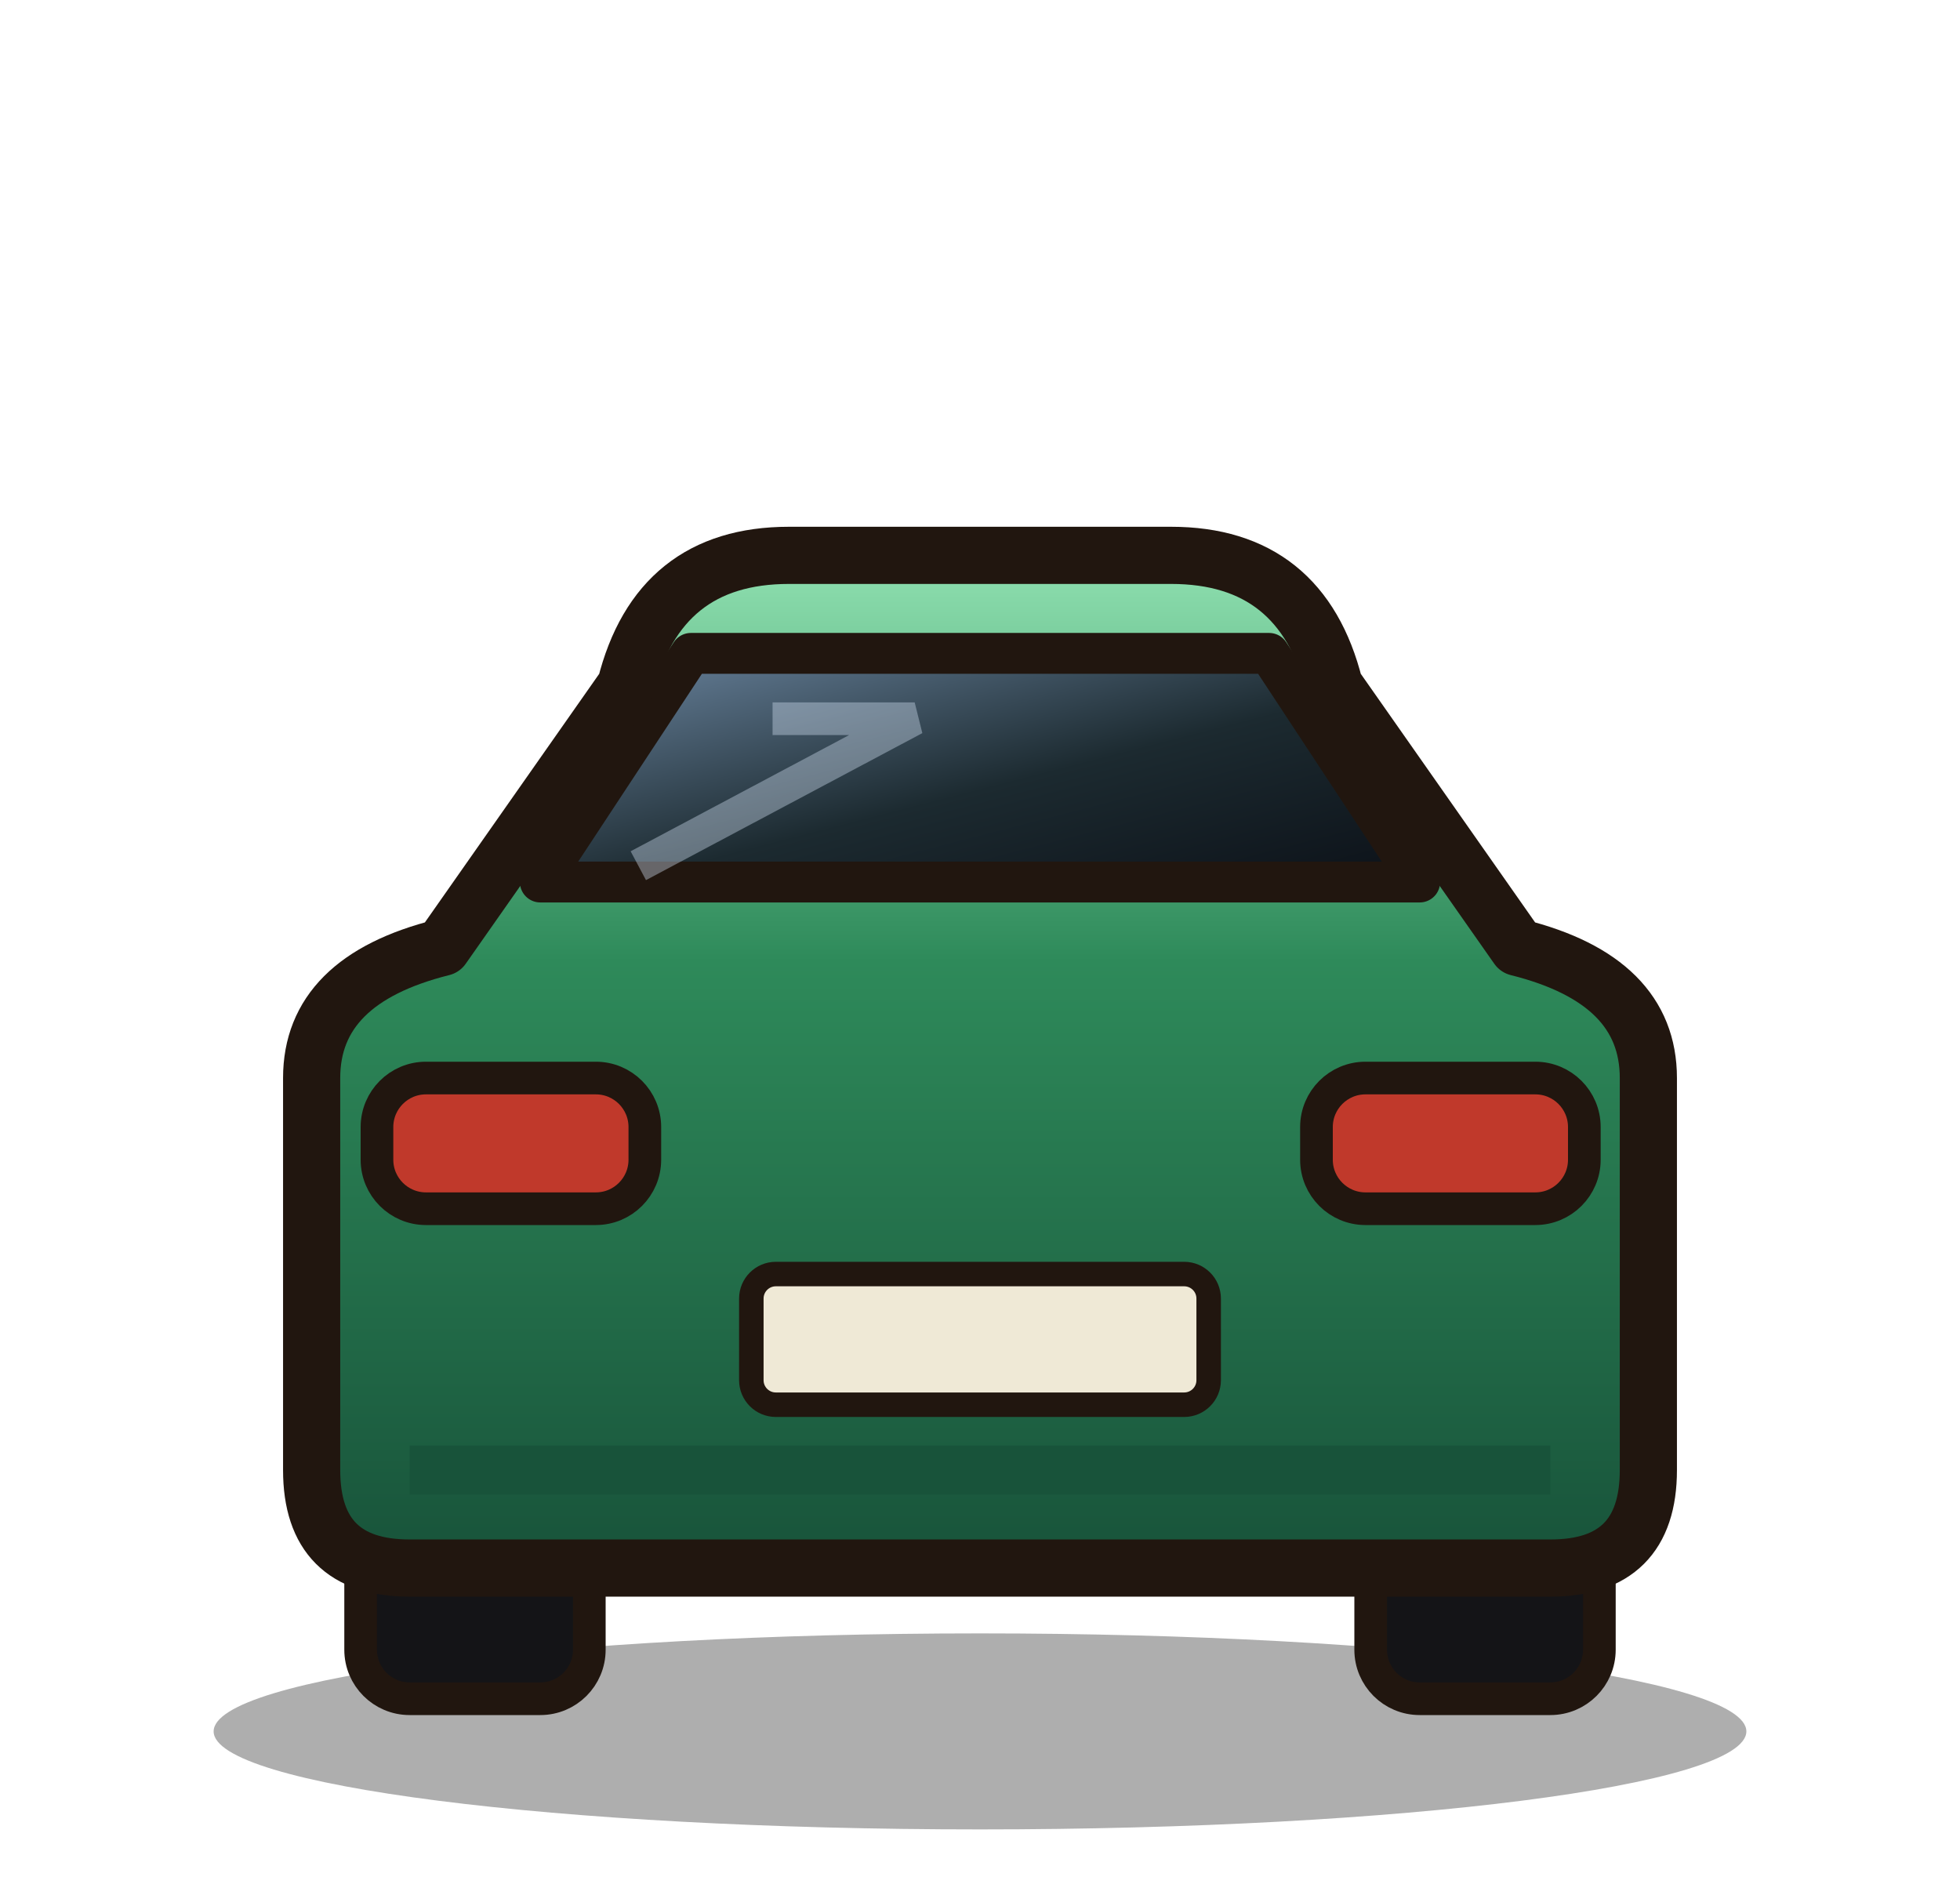
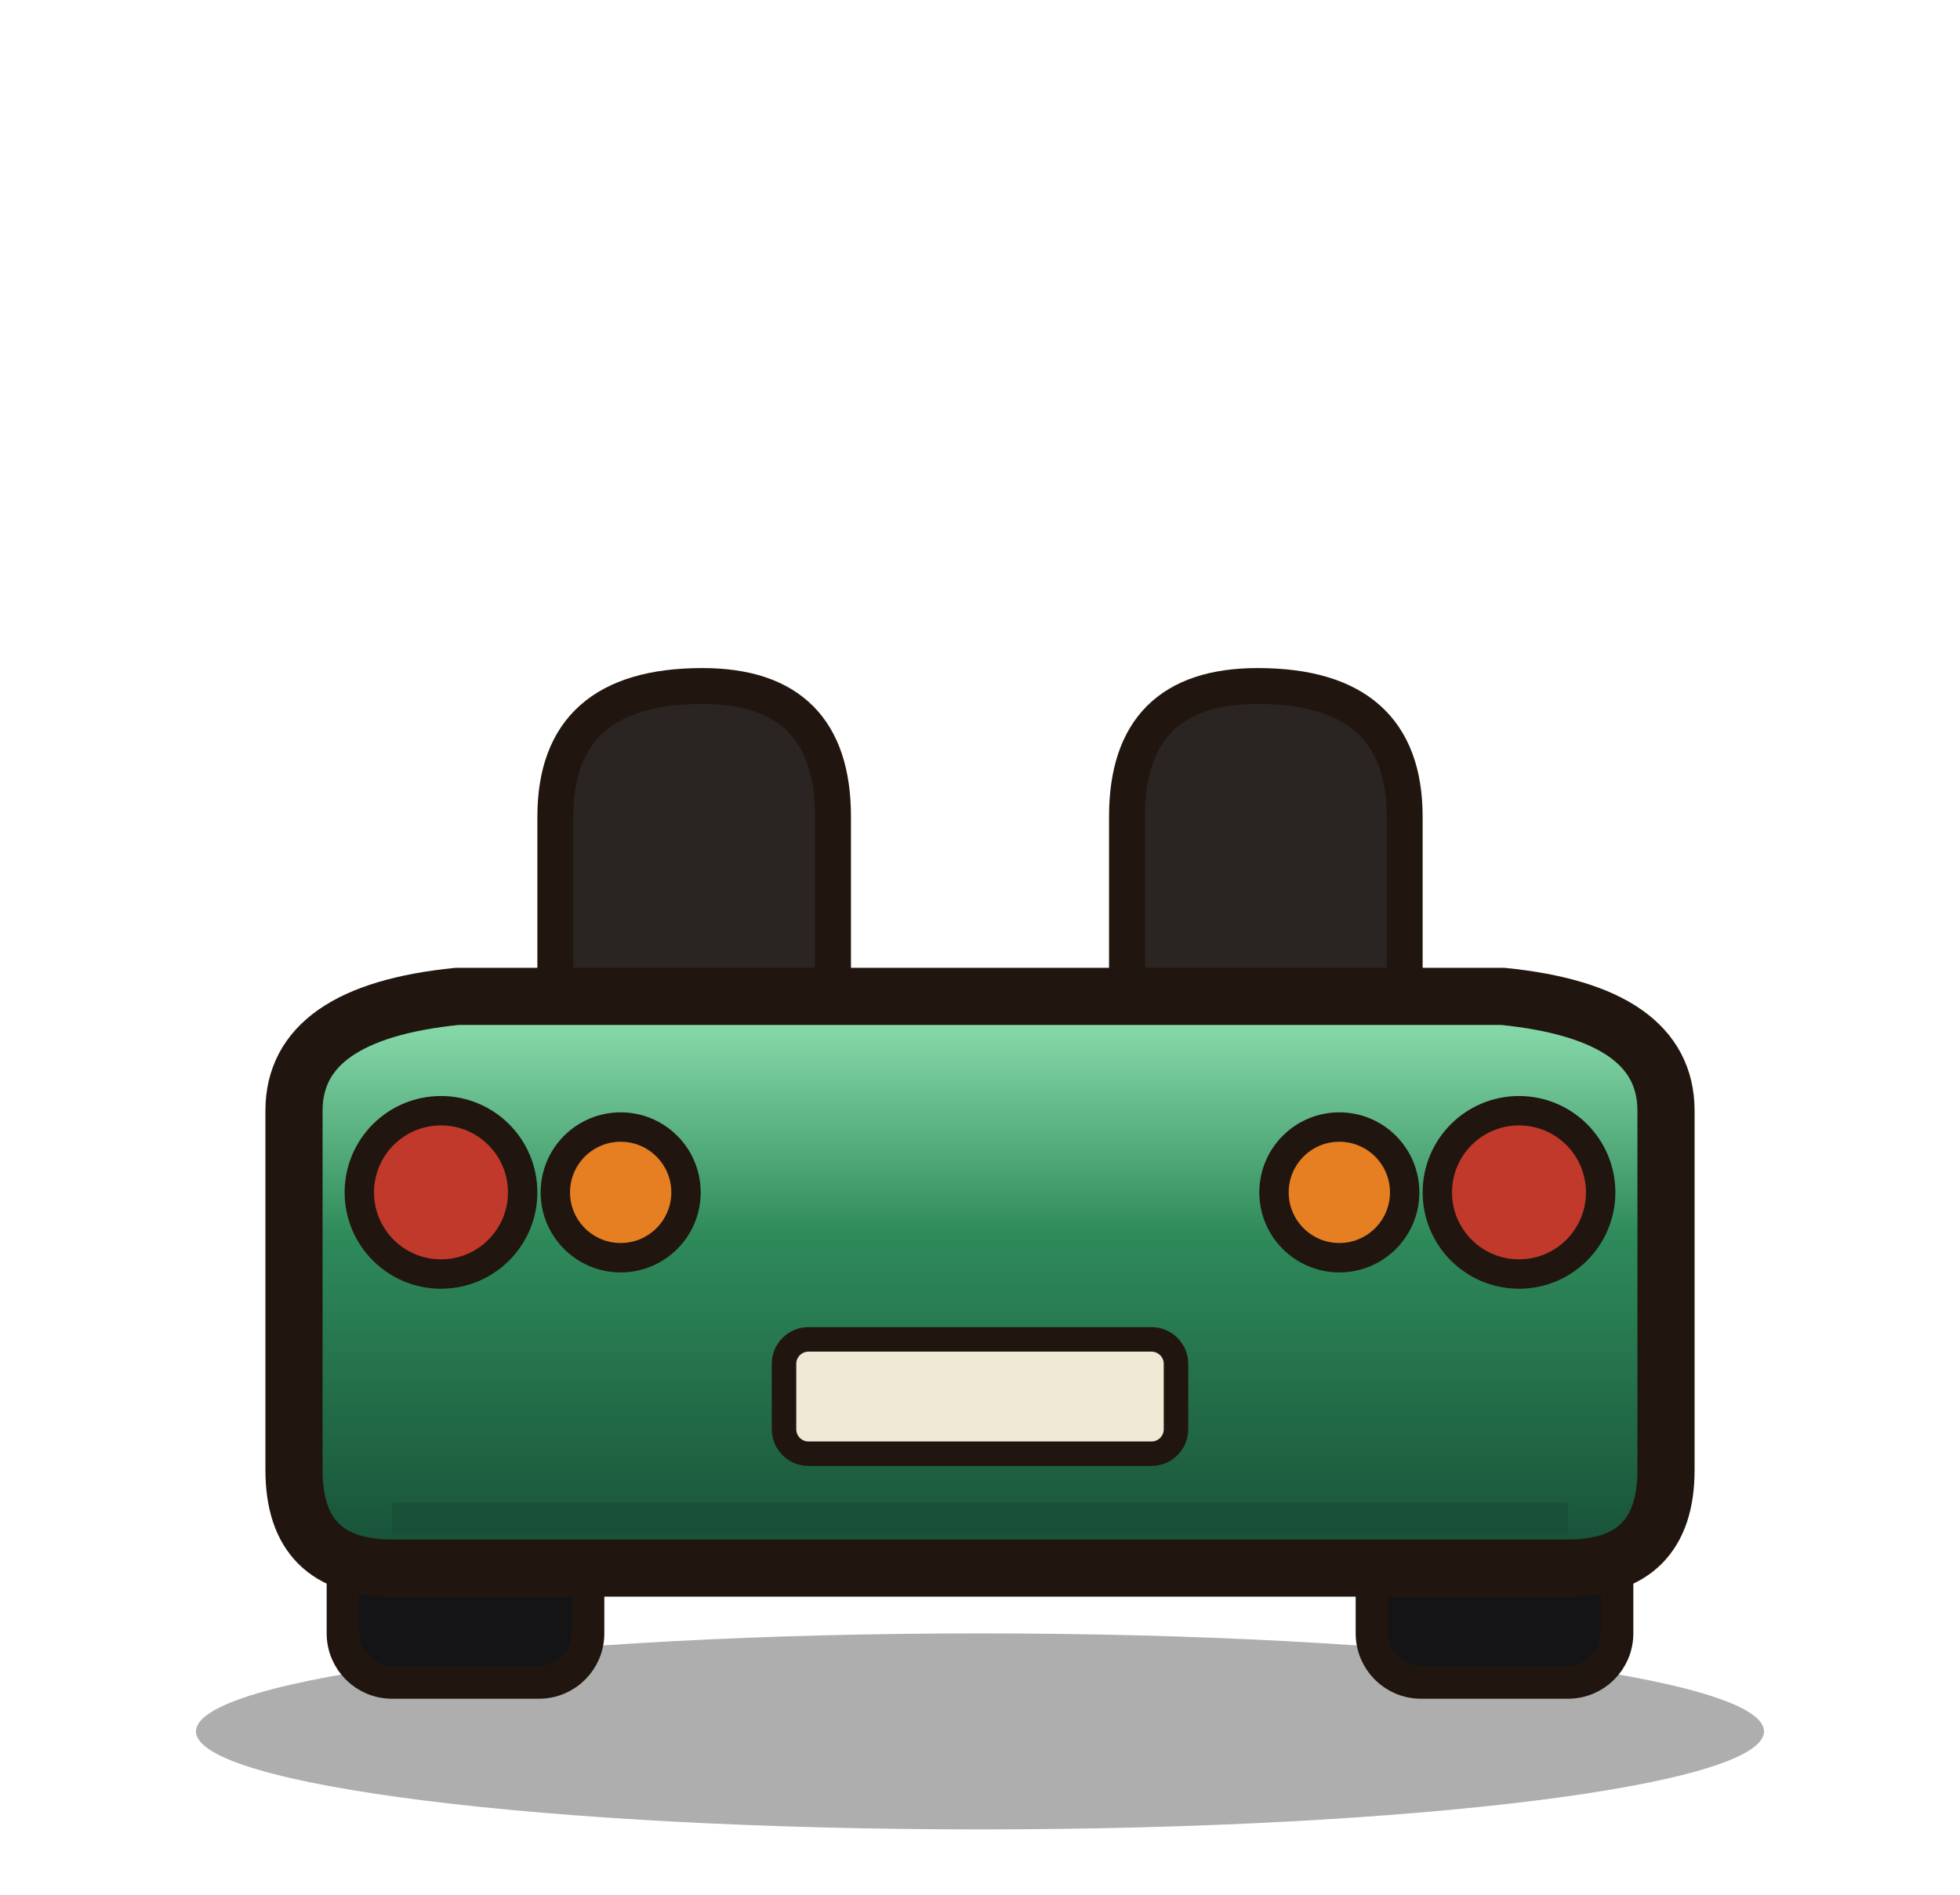
<svg xmlns="http://www.w3.org/2000/svg" viewBox="0 0 120 116" width="120" height="116">
  <defs>
    <linearGradient id="hroadster" x1="0" y1="0" x2="0" y2="1">
-       <stop offset="0" stop-color="#8fe0b0" />
-       <stop offset=".4" stop-color="#2e8a5a" />
-       <stop offset="1" stop-color="#18533a" />
+       <stop offset="0" stop-color="#93e3b4" />
+       <stop offset=".42" stop-color="#2e8a5a" />
+       <stop offset="1" stop-color="#174f37" />
    </linearGradient>
    <linearGradient id="vroadster" x1="0" y1="0" x2="1" y2="1">
      <stop offset="0" stop-color="#6f8aa6" />
      <stop offset=".55" stop-color="#1c2a30" />
      <stop offset="1" stop-color="#0c1118" />
    </linearGradient>
    <clipPath id="froadster">
-       <path d="M19.08 90 L19.08 66 Q19.08 60 27.08 58 L38.3 42 Q40.3 34 48.3 34 L71.7 34 Q79.7 34 81.7 42 L92.92 58 Q100.92 60 100.92 66 L100.92 90 Q100.92 96 94.92 96 L25.08 96 Q19.08 96 19.08 90 Z" />
+       <path d="M18 90 L18 68 Q18 62 28 61 L92 61 Q102 62 102 68 L102 90 Q102 96 96 96 L24 96 Q18 96 18 90 Z" />
    </clipPath>
  </defs>
-   <ellipse cx="60" cy="106" rx="46.92" ry="6" fill="#000" opacity=".32" />
-   <rect x="22.08" y="92" width="14" height="12" rx="3" fill="#141417" stroke="#21160f" stroke-width="2" />
-   <rect x="83.92" y="92" width="14" height="12" rx="3" fill="#141417" stroke="#21160f" stroke-width="2" />
-   <path d="M19.08 90 L19.08 66 Q19.08 60 27.08 58 L38.3 42 Q40.3 34 48.3 34 L71.7 34 Q79.7 34 81.7 42 L92.92 58 Q100.92 60 100.92 66 L100.92 90 Q100.92 96 94.92 96 L25.08 96 Q19.08 96 19.08 90 Z" fill="url(#hroadster)" />
-   <path d="M42.3 40 L77.7 40 L86.92 54 L33.08 54 Z" fill="url(#vroadster)" stroke="#21160f" stroke-width="2.5" stroke-linejoin="round" />
-   <path d="M47.3 44 L56 44 L39.08 53" stroke="#cfe0f0" stroke-opacity=".4" stroke-width="2" fill="none" />
-   <rect x="23.08" y="66" width="16.4" height="8" rx="3" fill="#c0392b" stroke="#21160f" stroke-width="2" />
-   <rect x="80.6" y="66" width="16.4" height="8" rx="3" fill="#c0392b" stroke="#21160f" stroke-width="2" />
-   <rect x="46" y="78" width="28" height="8" rx="1.5" fill="#efe9d6" stroke="#21160f" stroke-width="1.5" />
-   <path d="M25.08 90 L94.92 90" stroke="#18533a" stroke-width="3" />
-   <path d="M19.08 90 L19.08 66 Q19.08 60 27.08 58 L38.3 42 Q40.3 34 48.3 34 L71.7 34 Q79.7 34 81.7 42 L92.92 58 Q100.92 60 100.92 66 L100.92 90 Q100.92 96 94.92 96 L25.08 96 Q19.08 96 19.08 90 Z" fill="none" stroke="#21160f" stroke-width="3.5" stroke-linejoin="round" />
+   <ellipse cx="60" cy="106" rx="48" ry="6" fill="#000" opacity=".32" />
+   <rect x="21" y="91" width="15" height="12" rx="3" fill="#141417" stroke="#21160f" stroke-width="2" />
+   <rect x="84" y="91" width="15" height="12" rx="3" fill="#141417" stroke="#21160f" stroke-width="2" />
+   <path d="M34 50 Q34 42 43 42 Q51 42 51 50 L51 64 L34 64 Z M69 50 Q69 42 77 42 Q86 42 86 50 L86 64 L69 64 Z" fill="#2a2522" stroke="#21160f" stroke-width="2.2" />
+   <path d="M18 90 L18 68 Q18 62 28 61 L92 61 Q102 62 102 68 L102 90 Q102 96 96 96 L24 96 Q18 96 18 90 Z" fill="url(#hroadster)" />
+   <circle cx="27" cy="73" r="5" fill="#c0392b" stroke="#21160f" stroke-width="1.8" />
+   <circle cx="38" cy="73" r="4" fill="#e67e22" stroke="#21160f" stroke-width="1.8" />
+   <circle cx="93" cy="73" r="5" fill="#c0392b" stroke="#21160f" stroke-width="1.8" />
+   <circle cx="82" cy="73" r="4" fill="#e67e22" stroke="#21160f" stroke-width="1.8" />
+   <rect x="48" y="82" width="24" height="7" rx="1.5" fill="#efe9d6" stroke="#21160f" stroke-width="1.5" />
+   <path d="M24 93 L96 93" stroke="#174f37" stroke-width="2" />
+   <path d="M18 90 L18 68 Q18 62 28 61 L92 61 Q102 62 102 68 L102 90 Q102 96 96 96 L24 96 Q18 96 18 90 Z" fill="none" stroke="#21160f" stroke-width="3.5" stroke-linejoin="round" />
</svg>
